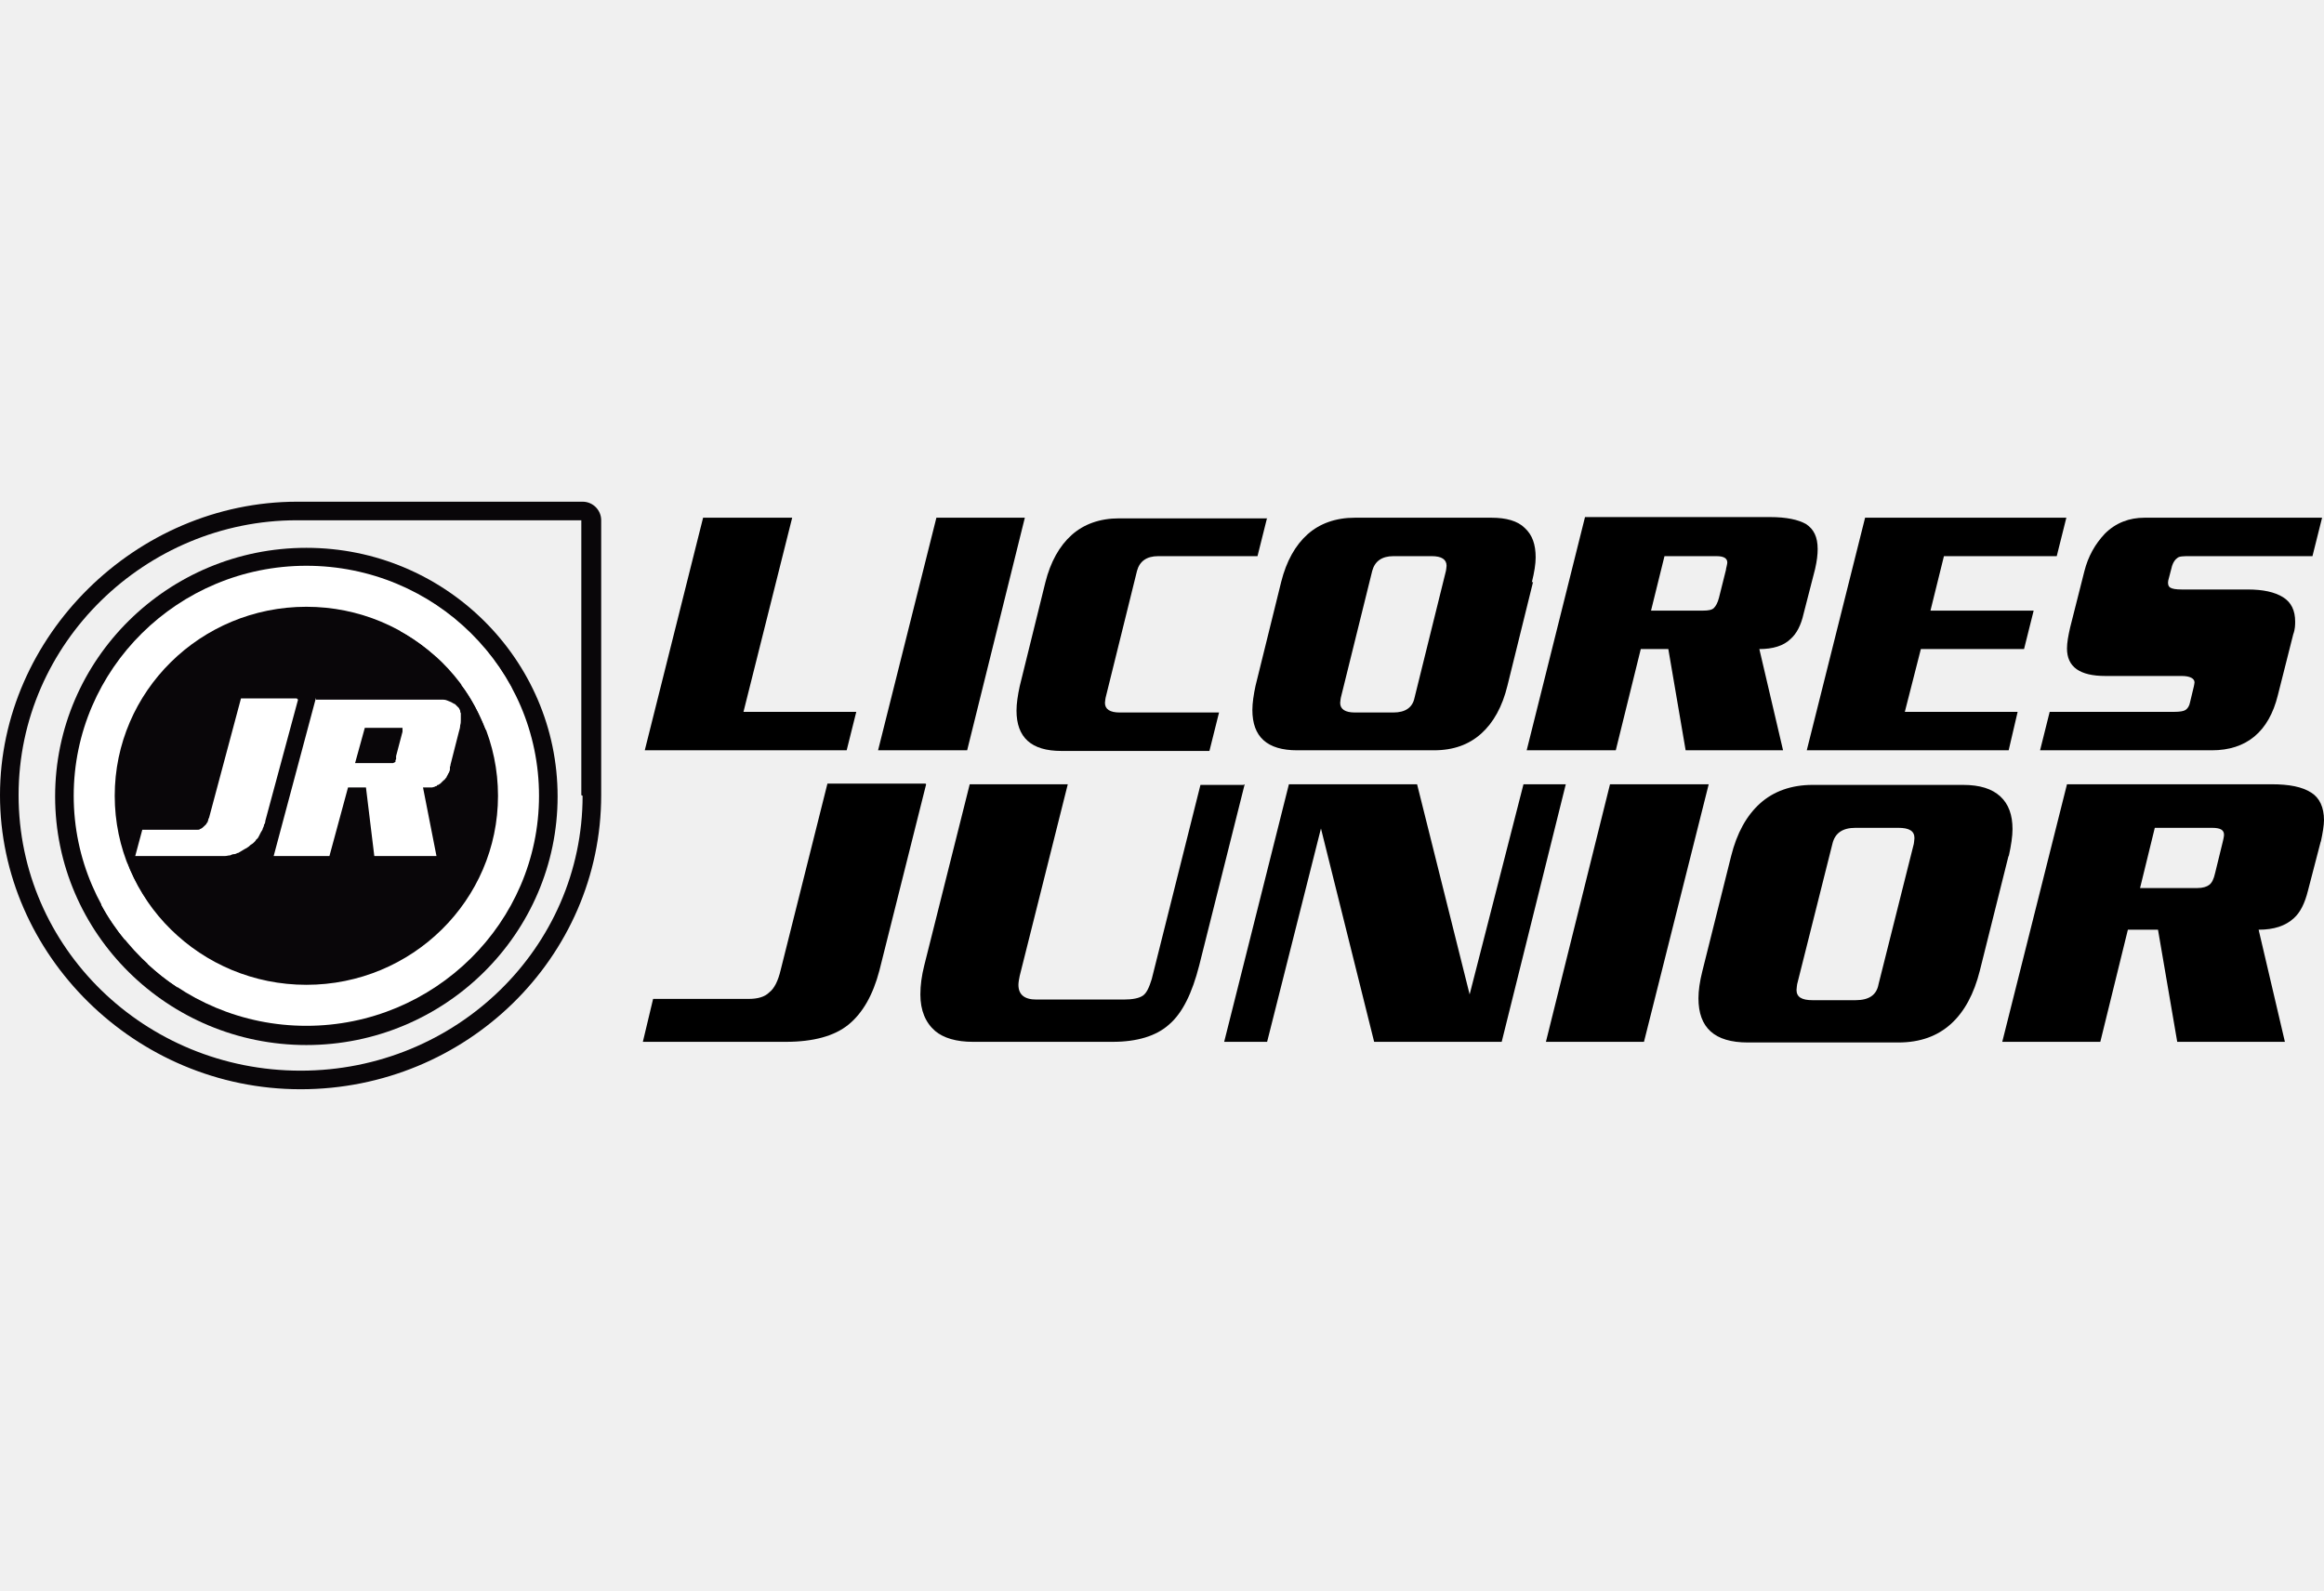
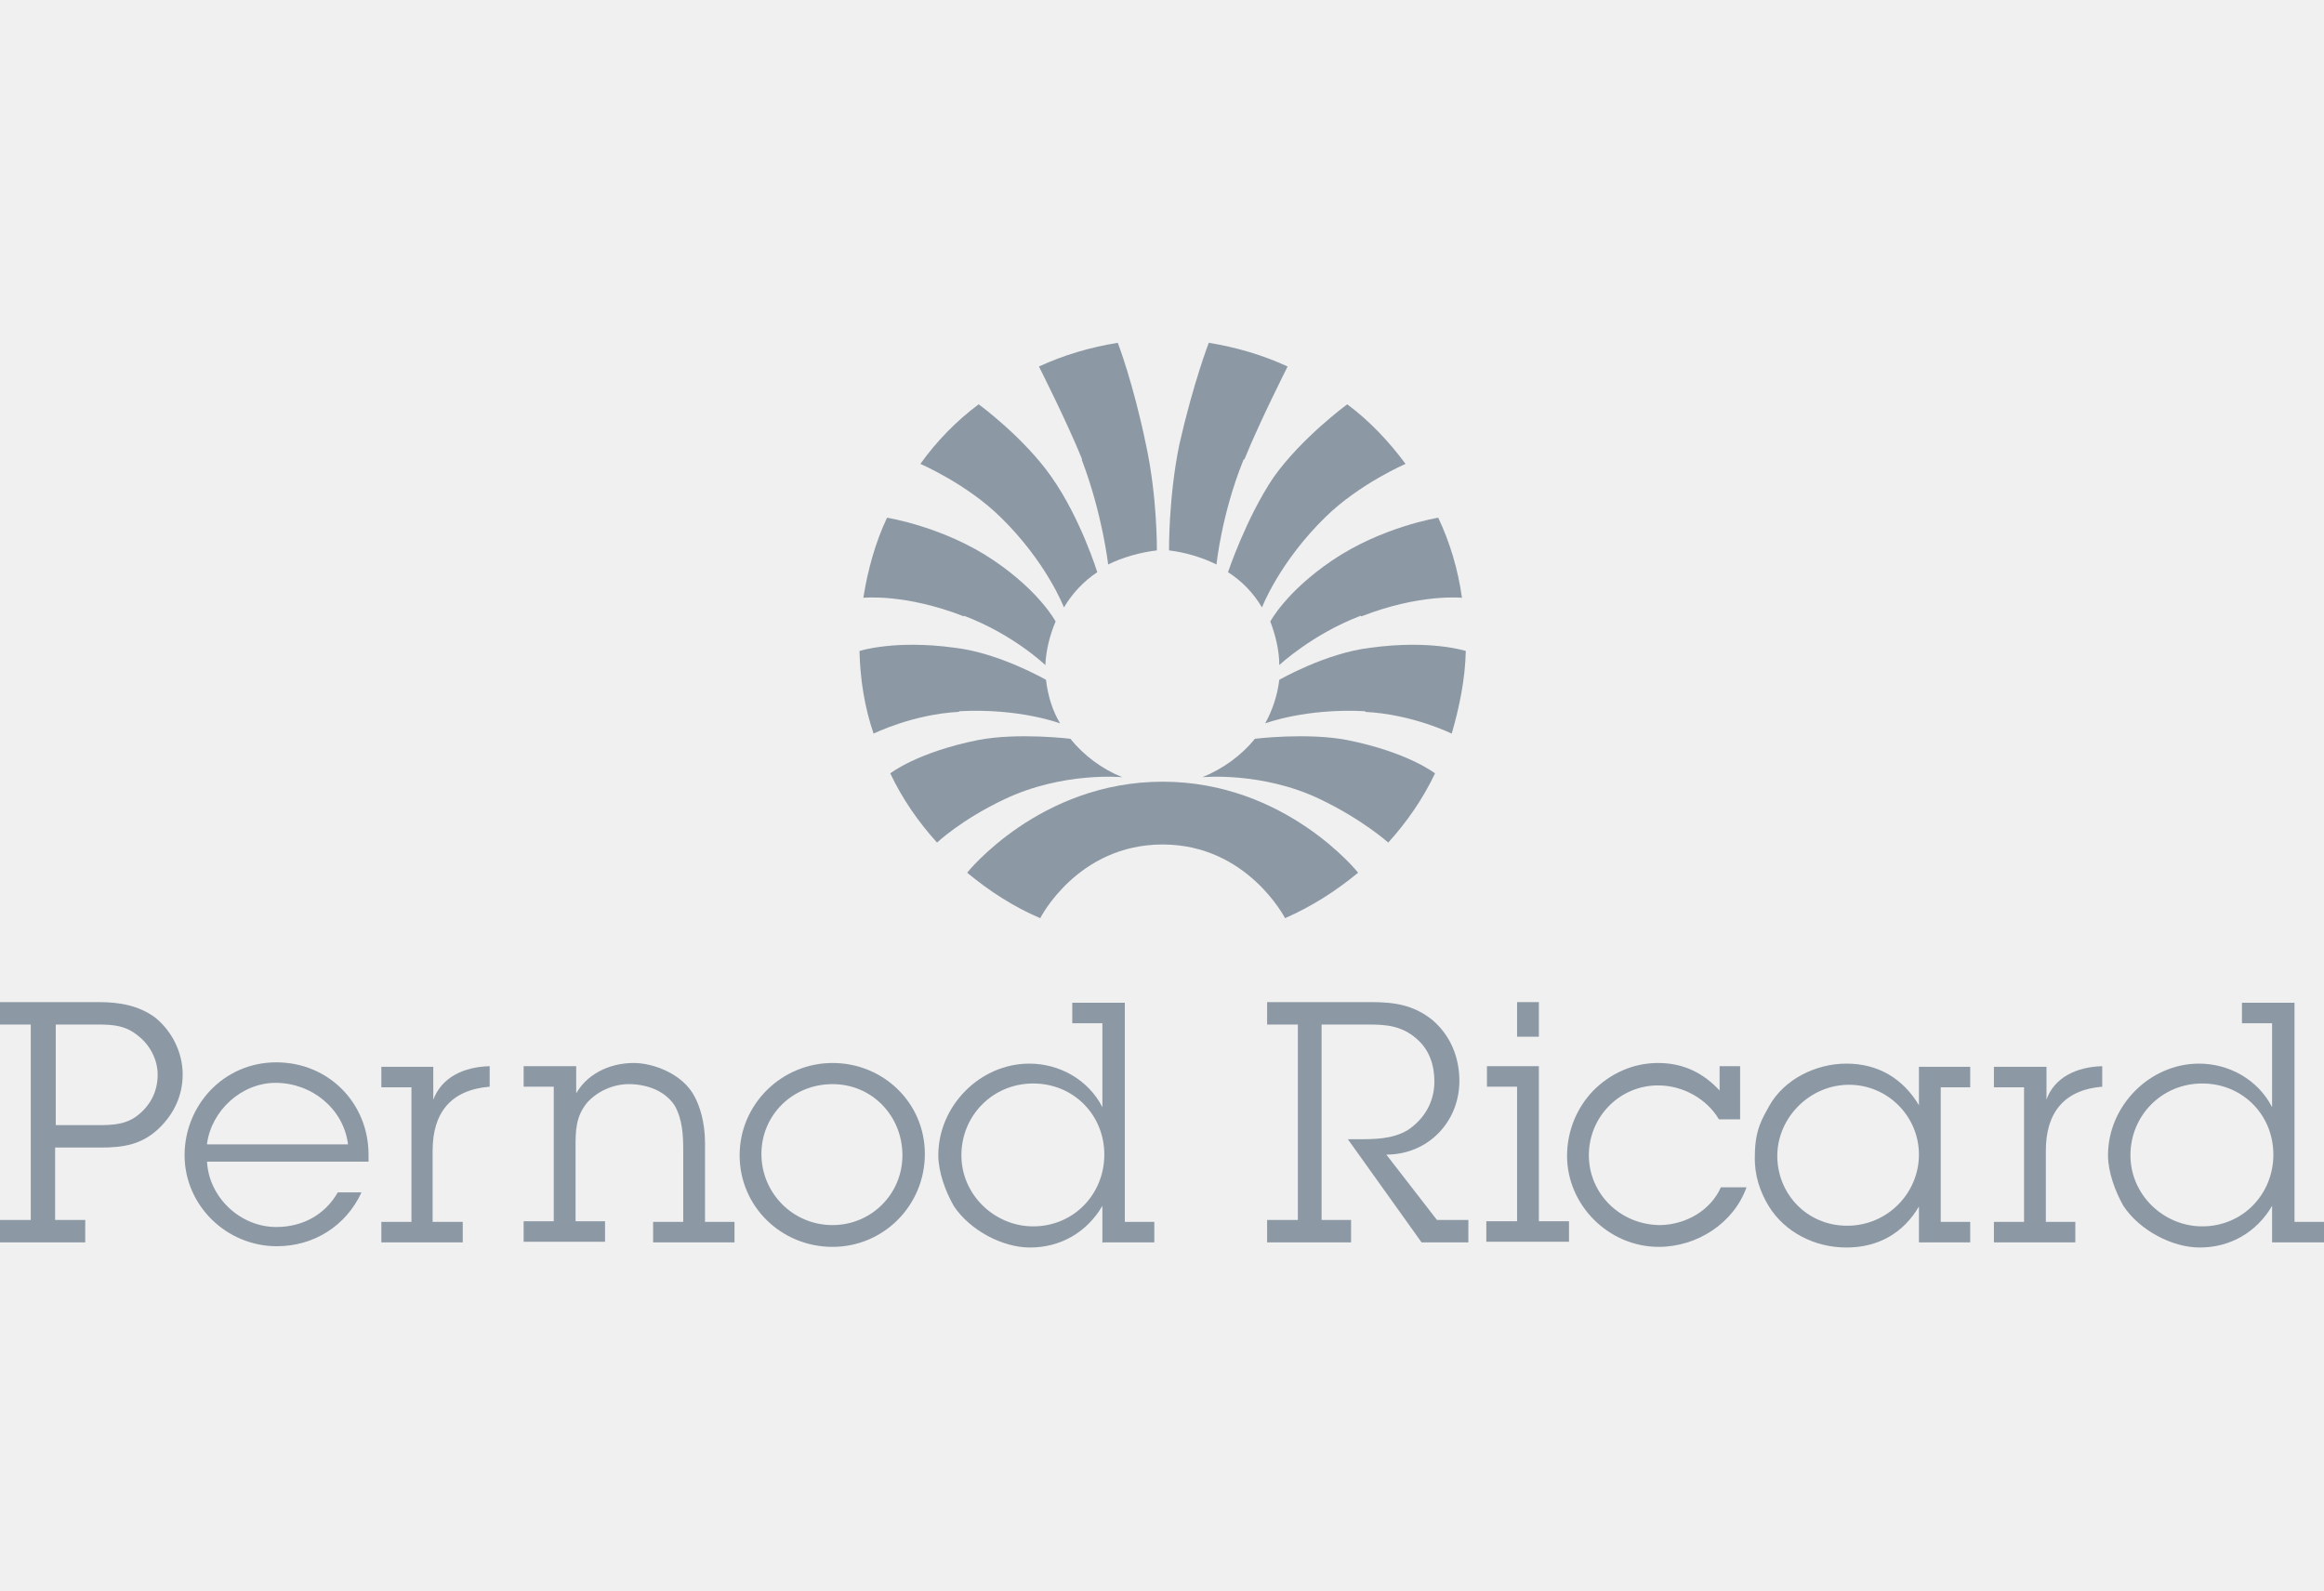
<svg xmlns="http://www.w3.org/2000/svg" id="Capa_2" data-name="Capa 2" viewBox="0 0 36.26 24.83">
  <defs>
    <style>
-       .cls-1, .cls-2 {
-         fill: #fff;
+       .cls-1 {
+         fill: #8c98a4;
      }

      .cls-2 {
-         fill-rule: evenodd;
-       }
- 
-       .cls-3 {
-         fill: #090609;
-       }
- 
-       .cls-4 {
-         clip-path: url(#clippath);
-       }
- 
-       .cls-5 {
        fill: none;
      }
    </style>
-     <clipPath id="clippath">
-       <path class="cls-5" d="m1.79,12.43c0-1.63,1.34-2.95,2.99-2.95s2.99,1.32,2.99,2.95-1.34,2.95-2.99,2.95-2.99-1.32-2.99-2.95m-.64,0c0,1.98,1.63,3.59,3.63,3.59s3.63-1.61,3.63-3.59-1.62-3.59-3.63-3.59-3.63,1.61-3.63,3.59" />
-     </clipPath>
  </defs>
  <g id="Capa_1-2" data-name="Capa 1">
    <g>
+       <rect class="cls-2" width="36.26" height="24.83" />
      <g>
-         <g>
-           <path class="cls-3" d="m9.09,7.83h-4.4s-.05,0-.05,0C2.12,7.83,0,9.93,0,12.41s2.1,4.59,4.69,4.59,4.69-2.06,4.69-4.59v-4.29c0-.16-.13-.29-.29-.29m0,4.59c0,2.37-1.97,4.29-4.4,4.29S.29,14.79.29,12.41s1.99-4.29,4.34-4.29c.02,0,.04,0,.05,0s.04,0,.05,0h4.34v4.29Z" />
-           <path class="cls-3" d="m4.78,16.31c-2.16,0-3.92-1.74-3.92-3.88s1.76-3.88,3.92-3.88,3.92,1.74,3.92,3.88-1.76,3.88-3.92,3.88" />
-           <path class="cls-2" d="m4.78,9.47c1.65,0,2.99,1.32,2.99,2.95s-1.34,2.95-2.99,2.95-2.99-1.32-2.99-2.95,1.34-2.95,2.99-2.95m0-.64c2.01,0,3.63,1.61,3.63,3.59s-1.63,3.59-3.63,3.59-3.63-1.61-3.63-3.59,1.63-3.59,3.63-3.59" />
-           <g class="cls-4">
-             <path class="cls-1" d="m7.58,11.39l.41-.66c-.12-.22-.26-.43-.43-.62l-.36.58c.16.21.28.45.38.7" />
-             <path class="cls-1" d="m6.8,10.25l.34-.55c-.17-.15-.36-.28-.56-.39l-.33.54c.2.11.39.25.56.4" />
-             <path class="cls-1" d="m2.64,14.48l-.34.56c.15.14.3.26.47.37l.33-.54c-.17-.11-.32-.24-.46-.39" />
-             <path class="cls-1" d="m1.99,13.46l-.41.66c.1.19.23.38.37.55l.36-.58c-.13-.19-.24-.4-.32-.62" />
-           </g>
-           <path class="cls-1" d="m5.7,11.33l-.16.58h.54s.02,0,.03,0c0,0,.01,0,.02,0,0,0,.01,0,.02-.01,0,0,.01,0,.02-.01,0,0,0,0,0-.02,0,0,0-.01.01-.02,0,0,0-.01,0-.02,0,0,0-.02,0-.03l.1-.38s0-.01,0-.02c0,0,0-.01,0-.02,0,0,0,0,0-.01,0,0,0,0,0-.01,0,0,0,0-.01,0,0,0-.01,0-.02,0,0,0-.01,0-.02,0,0,0-.01,0-.02,0h-.53Zm-.77-.41h1.87s.09,0,.12,0c.04,0,.07.02.1.03.03.01.05.03.08.04.02.02.04.04.06.06,0,0,.01.02.02.04,0,.01,0,.03.01.04,0,.02,0,.03,0,.05,0,.02,0,.04,0,.05,0,.03,0,.06-.01.09,0,.03-.01.07-.02.1l-.13.51s0,.02-.01.04c0,.01,0,.02,0,.03,0,.01,0,.03-.01.04,0,.01-.01.03-.02.04,0,.01-.01.02-.02.04,0,.01-.01.02-.02.03,0,0-.01.02-.03.03-.01.01-.02.02-.03.03,0,0-.01.01-.02.02,0,0-.02.01-.03.02-.01,0-.02,0-.03.02-.01,0-.02,0-.03.01-.01,0-.03.01-.04.01-.01,0-.03,0-.04,0-.02,0-.03,0-.05,0-.02,0-.03,0-.05,0l.21,1.07h-.97l-.13-1.07h-.28l-.29,1.07h-.87l.66-2.47Zm-.28,0l-.51,1.89s0,.04-.02.06c0,.02-.01.04-.02.06,0,.02-.02.04-.03.06-.01.02-.02.04-.03.06-.01.02-.02.04-.04.05-.01.02-.02.03-.03.04-.01.01-.03.03-.05.04-.02.01-.03.03-.05.04-.01.01-.03.02-.05.03-.02.01-.03.02-.05.03-.02.01-.03.02-.05.03-.02,0-.04.02-.06.02-.03,0-.05.01-.07.02-.03,0-.05.01-.08.01-.03,0-.06,0-.09,0-.03,0-.06,0-.09,0h-1.22l.11-.41h.81s.03,0,.05,0c.02,0,.03,0,.04-.01.03-.01.05-.03.07-.05,0,0,.02-.02.03-.03,0-.01.01-.02.02-.03,0,0,0-.02.01-.03,0-.01,0-.03.01-.03l.5-1.87h.87Z" />
-         </g>
-         <g>
-           <polygon points="13.36 11.11 13.21 11.71 10.06 11.71 10.97 8.08 12.36 8.08 11.6 11.11 13.36 11.11" />
-           <polygon points="15.99 8.08 15.09 11.71 13.7 11.71 14.61 8.08 15.99 8.08" />
-           <path d="m19.77,8.08l-.15.6h-1.55c-.18,0-.29.08-.33.23l-.49,1.98s-.01.06-.01.08c0,.1.08.15.23.15h1.55l-.15.6h-2.31c-.47,0-.7-.21-.7-.63,0-.11.02-.24.05-.38l.4-1.62c.08-.32.22-.57.41-.74.19-.17.44-.26.74-.26h2.31Z" />
-           <path d="m23.92,9.08l-.4,1.62c-.08.33-.22.58-.41.75-.19.17-.43.26-.74.26h-2.13c-.47,0-.7-.21-.7-.63,0-.11.02-.24.05-.38l.4-1.62c.08-.32.22-.57.41-.74.19-.17.44-.26.74-.26h2.13c.23,0,.41.05.52.16.12.11.17.26.17.46,0,.1-.02.23-.06.39m-1.34-.18s.01-.06.01-.08c0-.1-.08-.15-.23-.15h-.6c-.18,0-.29.08-.33.23l-.49,1.98s-.01.06-.01.08c0,.1.08.15.23.15h.6c.19,0,.3-.08.33-.23l.49-1.98Z" />
-           <path d="m28.32,8.88l-.18.7c-.04.18-.11.31-.2.39-.11.11-.28.16-.49.16l.37,1.58h-1.52l-.27-1.58h-.43l-.39,1.58h-1.39l.91-3.64h2.89c.25,0,.44.04.56.11.12.08.18.2.18.39,0,.08-.01.18-.04.31m-1.39,0s.02-.08.02-.1c0-.07-.06-.1-.17-.1h-.81l-.21.85h.81c.08,0,.14-.01.17-.04.03-.03.06-.08.08-.16l.11-.44Z" />
-           <polygon points="32.24 8.08 32.09 8.68 30.33 8.68 30.12 9.53 31.73 9.53 31.58 10.13 29.97 10.13 29.72 11.11 31.48 11.11 31.34 11.71 28.19 11.71 29.1 8.08 32.24 8.08" />
-           <path d="m36.23,8.08l-.15.6h-1.91c-.1,0-.17,0-.2.03-.03.02-.06.06-.08.12l-.06.23c-.01.05,0,.09.03.11.03.02.09.03.18.03h1.03c.24,0,.42.04.55.12.13.08.19.21.19.38,0,.05,0,.12-.03.2l-.24.95c-.14.57-.49.86-1.03.86h-2.68l.15-.6h1.94c.09,0,.15-.01.18-.03.03-.02.06-.06.07-.12l.06-.25s.01-.05.01-.06c0-.06-.07-.1-.2-.1h-1.19c-.4,0-.6-.14-.6-.43,0-.09.02-.2.05-.33l.22-.87c.06-.24.17-.43.32-.59.17-.17.38-.25.62-.25h2.76Z" />
-           <path d="m14.45,12.24l-.73,2.91c-.1.38-.26.66-.48.84-.22.18-.55.27-.98.27h-2.23l.16-.67h1.49c.14,0,.25-.03.32-.1.08-.06.14-.18.18-.35l.73-2.91h1.53Z" />
-           <path d="m19.42,12.24l-.71,2.83c-.11.43-.26.74-.47.92-.2.18-.5.27-.88.27h-2.18c-.26,0-.46-.06-.59-.17-.15-.13-.23-.32-.23-.57,0-.14.02-.29.06-.45l.71-2.83h1.53l-.75,2.99c-.01.05-.02.1-.02.14,0,.15.09.23.28.23h1.36c.14,0,.24-.02.3-.06.06-.04.1-.13.14-.26l.76-3.03h.67Z" />
-           <polygon points="24.43 12.24 23.43 16.26 21.44 16.26 20.61 12.93 19.77 16.26 19.1 16.26 20.11 12.24 22.11 12.24 22.93 15.52 23.77 12.24 24.43 12.24" />
-           <polygon points="26.66 12.24 25.65 16.26 24.12 16.26 25.12 12.24 26.66 12.24" />
-           <path d="m31.34,13.35l-.45,1.8c-.09.36-.24.64-.45.83-.21.19-.48.29-.82.29h-2.35c-.52,0-.77-.23-.77-.69,0-.12.02-.26.06-.42l.45-1.8c.09-.36.24-.63.45-.82.21-.19.49-.29.82-.29h2.35c.26,0,.45.06.58.18.13.12.19.29.19.51,0,.11-.02.25-.06.43m-1.48-.2s.01-.07.01-.09c0-.11-.08-.16-.25-.16h-.67c-.2,0-.32.08-.36.25l-.55,2.19s-.01.07-.01.09c0,.11.08.16.25.16h.67c.21,0,.33-.08.36-.25l.55-2.19Z" />
-           <path d="m36.21,13.13l-.2.77c-.05.2-.12.34-.22.43-.13.12-.31.18-.55.18l.41,1.75h-1.68l-.3-1.75h-.47l-.43,1.75h-1.53l1.01-4.02h3.19c.28,0,.48.04.62.13.13.08.2.23.2.43,0,.08-.02.2-.05.34m-1.53,0s.02-.08.02-.11c0-.08-.06-.11-.19-.11h-.89l-.23.94h.89c.09,0,.15-.02.19-.05.04-.03.07-.09.09-.18l.12-.49Z" />
-         </g>
+         <path class="cls-1" d="m15.04,9.61c.77.29,1.27.77,1.27.77.01-.23.07-.47.16-.68,0,0-.24-.46-.96-.95-.78-.53-1.67-.67-1.67-.67-.18.38-.3.81-.37,1.25,0,0,.65-.07,1.57.29h0Z" />
+         <path class="cls-1" d="m15.6,8.06c.73.71,1,1.42,1,1.42.13-.22.31-.41.52-.55,0,0-.26-.84-.71-1.48-.43-.62-1.14-1.14-1.14-1.14-.35.26-.66.58-.91.93,0,0,.72.31,1.25.83h0Z" />
+         <path class="cls-1" d="m16.88,7.18c.32.84.41,1.63.41,1.63.22-.11.5-.19.76-.22,0,0,.01-.82-.17-1.65-.2-.97-.44-1.59-.44-1.59-.43.07-.84.19-1.23.37,0,0,.44.87.67,1.44h0Z" />
+         <path class="cls-1" d="m21.23,9.61c-.76.29-1.27.77-1.27.77,0-.23-.06-.47-.14-.68,0,0,.24-.46.96-.95.78-.53,1.66-.67,1.66-.67.18.38.31.81.37,1.25,0,0-.65-.07-1.57.29h0Z" />
+         <path class="cls-1" d="m20.69,8.06c-.73.71-1,1.42-1,1.42-.13-.22-.31-.41-.53-.55,0,0,.28-.84.71-1.48.44-.62,1.15-1.14,1.15-1.14.35.26.65.58.91.93,0,0-.72.31-1.25.83h0Z" />
+         <path class="cls-1" d="m19.4,7.18c-.34.84-.42,1.63-.42,1.63-.22-.11-.49-.19-.74-.22,0,0-.01-.82.16-1.65.22-.97.46-1.59.46-1.59.43.07.84.19,1.23.37,0,0-.44.87-.67,1.44h0Z" />
+         <path class="cls-1" d="m15.68,12.47c.91-.43,1.83-.34,1.83-.34-.32-.13-.6-.34-.81-.6,0,0-.82-.1-1.44.02-.95.19-1.37.52-1.37.52.19.4.44.76.73,1.08,0,0,.38-.36,1.06-.68h0Z" />
+         <path class="cls-1" d="m14.97,11.1c.94-.05,1.57.19,1.57.19-.12-.2-.19-.43-.22-.68,0,0-.73-.42-1.42-.5-.94-.13-1.49.05-1.49.05.01.44.08.88.22,1.29,0,0,.6-.3,1.33-.34h0Z" />
+         <path class="cls-1" d="m18.14,13.18c1.32,0,1.91,1.15,1.91,1.15.41-.18.79-.42,1.14-.71,0,0-1.13-1.42-3.05-1.42s-3.05,1.42-3.05,1.42c.35.29.72.53,1.14.71,0,0,.58-1.15,1.91-1.15h0Z" />
+         <path class="cls-1" d="m20.59,12.47c-.9-.43-1.83-.34-1.83-.34.32-.13.61-.34.82-.6,0,0,.82-.1,1.44.02.95.19,1.37.52,1.37.52-.19.4-.44.76-.73,1.08,0,0-.4-.36-1.07-.68h0Z" />
+         <path class="cls-1" d="m21.3,11.1c-.93-.05-1.56.19-1.56.19.11-.2.19-.43.22-.68,0,0,.73-.42,1.42-.5.94-.13,1.49.05,1.49.05-.01.44-.1.88-.22,1.29,0,0-.6-.3-1.35-.34h0Z" />
+         <path class="cls-1" d="m.87,17.56v-1.57h.67c.24,0,.43.02.62.18.18.14.3.37.3.6,0,.25-.1.46-.29.62-.19.16-.4.17-.64.17h-.67Zm0,.35h.71c.35,0,.64-.05.9-.3.24-.23.37-.52.37-.84,0-.35-.17-.68-.43-.89-.26-.19-.56-.24-.88-.24H0v.35h.48v3.05h-.48v.35h1.33v-.35h-.47v-1.13h0Z" />
+         <path class="cls-1" d="m3.23,17.85c.07-.52.54-.95,1.07-.95.56,0,1.06.4,1.13.96h-2.2Zm2.04.76c-.2.35-.55.54-.96.54-.56,0-1.05-.46-1.08-1.02h2.52v-.11c0-.8-.62-1.44-1.44-1.44s-1.43.67-1.43,1.45.65,1.42,1.44,1.42c.58,0,1.08-.32,1.32-.84h-.37Z" />
+         <path class="cls-1" d="m6.75,17.19c.13-.38.49-.54.89-.55v.32c-.61.05-.89.41-.89,1v1.11h.47v.32h-1.27v-.32h.47v-2.1h-.47v-.32h.81v.55h0Z" />
+         <path class="cls-1" d="m8.96,17.12c.17-.35.54-.53.93-.53.3,0,.77.17.95.53.07.13.16.38.16.72v1.23h.46v.32h-1.27v-.32h.47v-1.11c0-.24-.01-.48-.13-.7-.16-.25-.46-.34-.72-.34-.24,0-.49.11-.65.29-.18.22-.18.44-.18.71v1.14h.46v.32h-1.27v-.32h.47v-2.1h-.47v-.32h.82v.48h0Z" />
+         <path class="cls-1" d="m12.99,19.12c-.62,0-1.11-.5-1.11-1.11s.49-1.09,1.11-1.09,1.09.5,1.09,1.11-.49,1.09-1.09,1.09h0Zm0,.34c.8,0,1.44-.65,1.44-1.45s-.65-1.42-1.44-1.42-1.45.64-1.45,1.44.65,1.43,1.45,1.43h0Z" />
+         <path class="cls-1" d="m16.12,19.14c-.6,0-1.12-.49-1.12-1.11s.49-1.12,1.12-1.12,1.11.49,1.11,1.11-.48,1.12-1.11,1.12h0Zm1.09.25h.8v-.32h-.46v-3.42h-.82v.32h.47v1.31c-.22-.43-.67-.68-1.14-.68-.77,0-1.42.66-1.42,1.43,0,.26.11.56.24.79.25.38.76.65,1.19.65.48,0,.89-.24,1.13-.65v.58h0Z" />
+         <path class="cls-1" d="m22.91,19.39h-.73l-1.15-1.61h.14c.28,0,.55,0,.79-.14.26-.17.42-.44.42-.76,0-.26-.08-.5-.28-.67-.23-.2-.47-.22-.74-.22h-.74v3.05h.46v.35h-1.31v-.35h.48v-3.05h-.48v-.35h1.62c.36,0,.66.04.96.28.28.24.42.58.42.95,0,.64-.49,1.15-1.14,1.15l.79,1.02h.49v.35h0Z" />
+         <path class="cls-1" d="m24.01,19.06h.47v.32h-1.29v-.32h.48v-2.1h-.47v-.32h.81v2.43h0Zm-.34-3.42h.34v.54h-.34v-.54h0Z" />
+         <path class="cls-1" d="m27.14,17.47h-.32c-.19-.32-.56-.53-.95-.53-.6,0-1.08.49-1.08,1.09s.49,1.09,1.12,1.09c.4-.01.78-.23.94-.59h.4c-.2.56-.77.93-1.37.93-.78,0-1.43-.65-1.43-1.42,0-.4.16-.76.41-1.02.26-.26.61-.43,1.01-.43s.71.16.96.43v-.38h.32v.83h0Z" />
+         <path class="cls-1" d="m28.85,16.93c.6,0,1.09.49,1.09,1.09s-.49,1.11-1.12,1.11-1.09-.5-1.09-1.09.5-1.11,1.12-1.11h0Zm1.09,2.46h.8v-.32h-.46v-2.1h.46v-.32h-.8v.6c-.25-.42-.64-.65-1.13-.65s-.97.25-1.2.65c-.11.2-.23.38-.23.79-.01.3.08.56.22.79.25.4.71.64,1.21.64s.89-.23,1.13-.64v.56h0Z" />
+         <path class="cls-1" d="m31.92,17.19c.12-.38.49-.54.88-.55v.32c-.6.05-.88.41-.88,1v1.11h.46v.32h-1.27v-.32h.47v-2.1h-.47v-.32h.82v.55h0Z" />
+         <path class="cls-1" d="m34.36,19.14c-.6,0-1.12-.49-1.12-1.11s.49-1.12,1.12-1.12,1.11.49,1.11,1.11-.48,1.12-1.11,1.12h0Zm1.09.25h.81v-.32h-.46v-3.42h-.82v.32h.47v1.31c-.22-.43-.67-.68-1.14-.68-.77,0-1.42.66-1.42,1.43,0,.26.11.56.24.79.25.38.76.65,1.19.65.48,0,.89-.24,1.13-.65v.58h0Z" />
      </g>
-       <rect class="cls-5" width="36.26" height="24.83" />
    </g>
  </g>
</svg>
